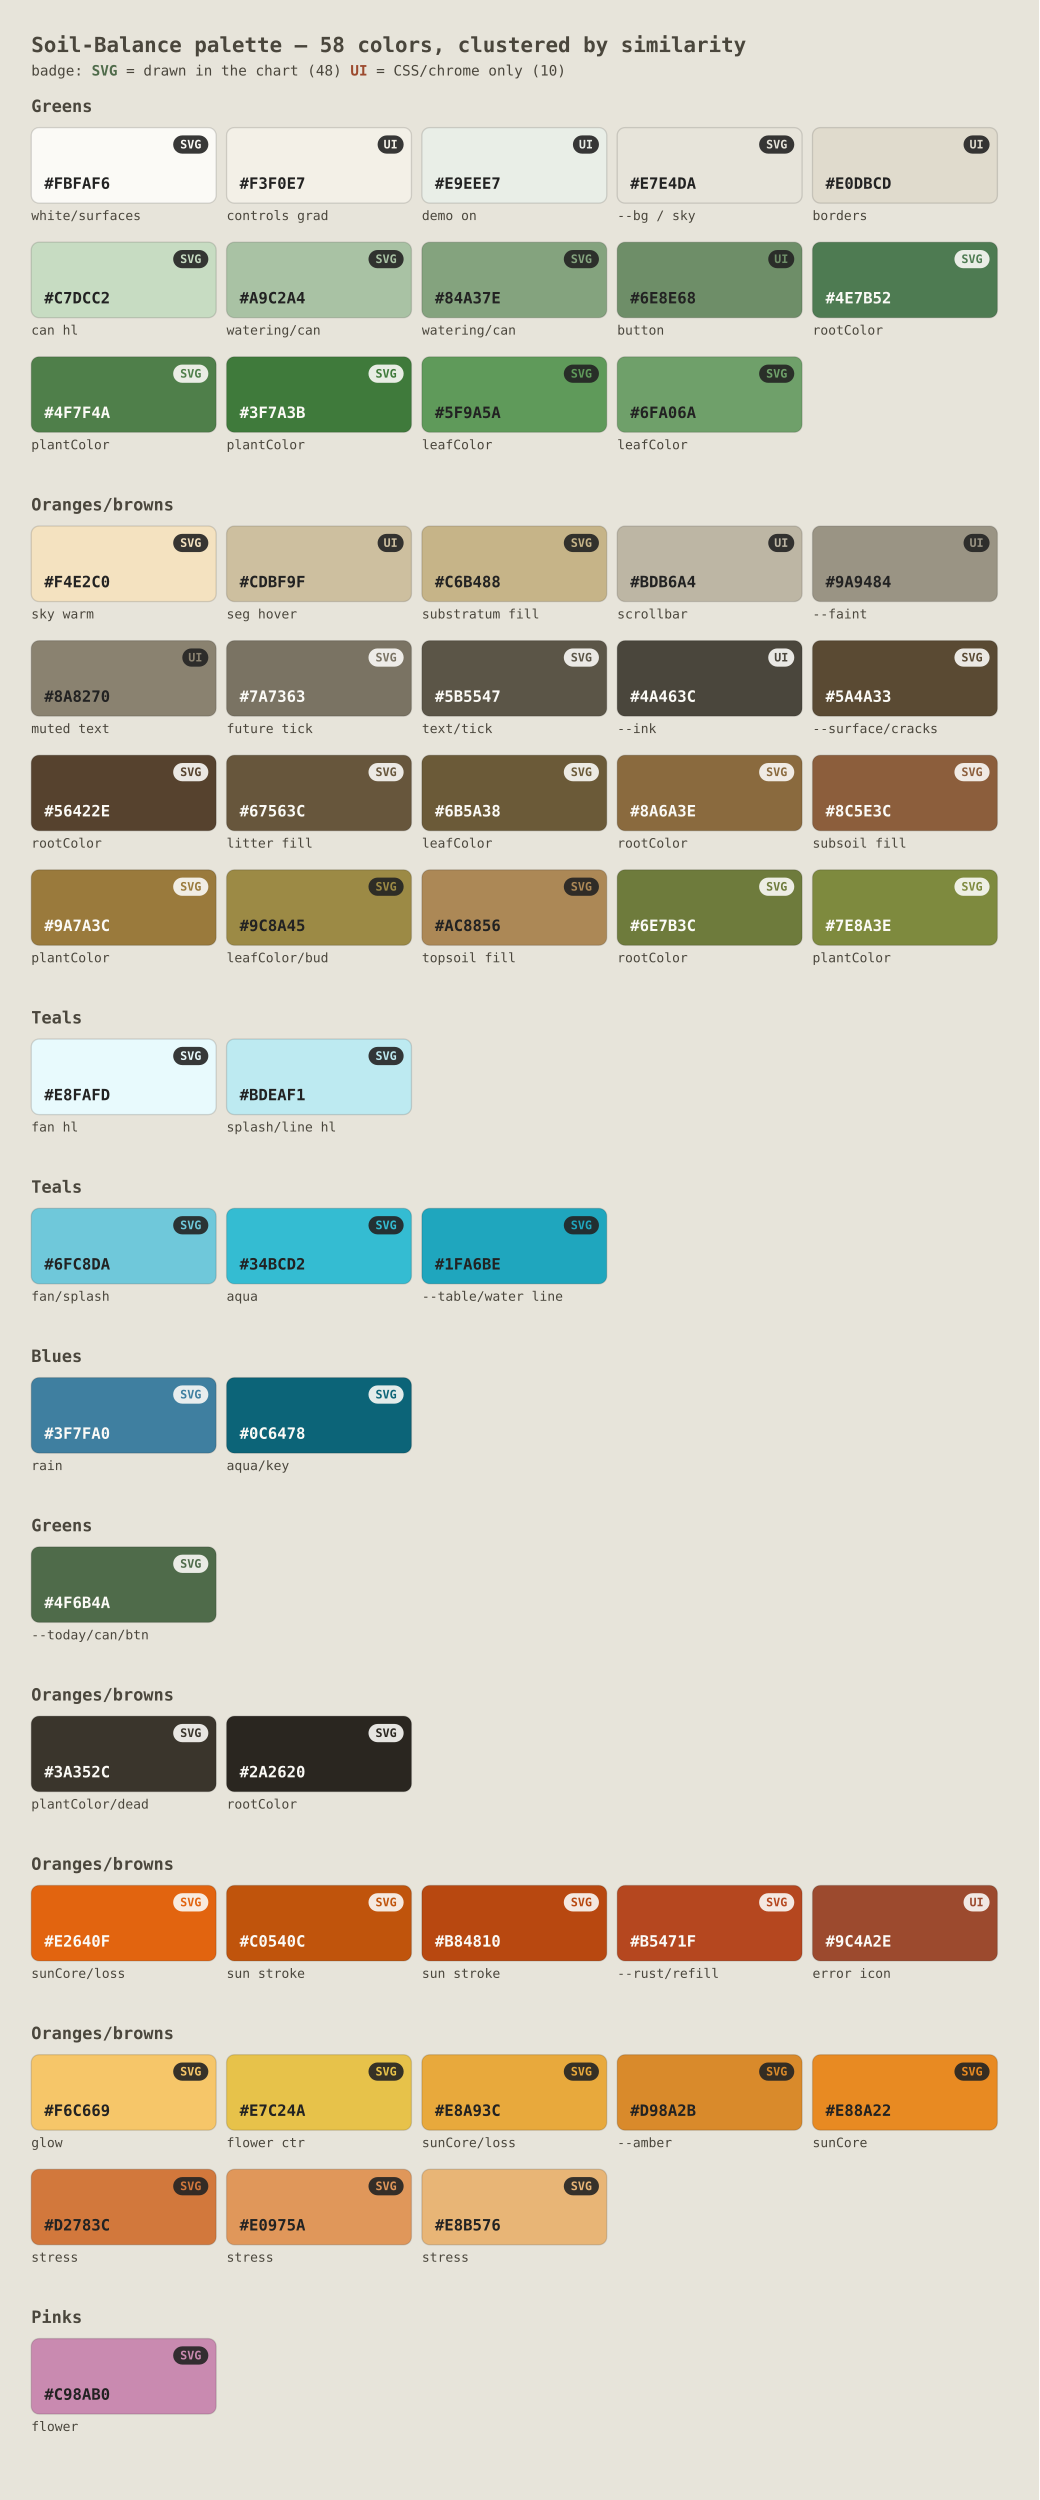
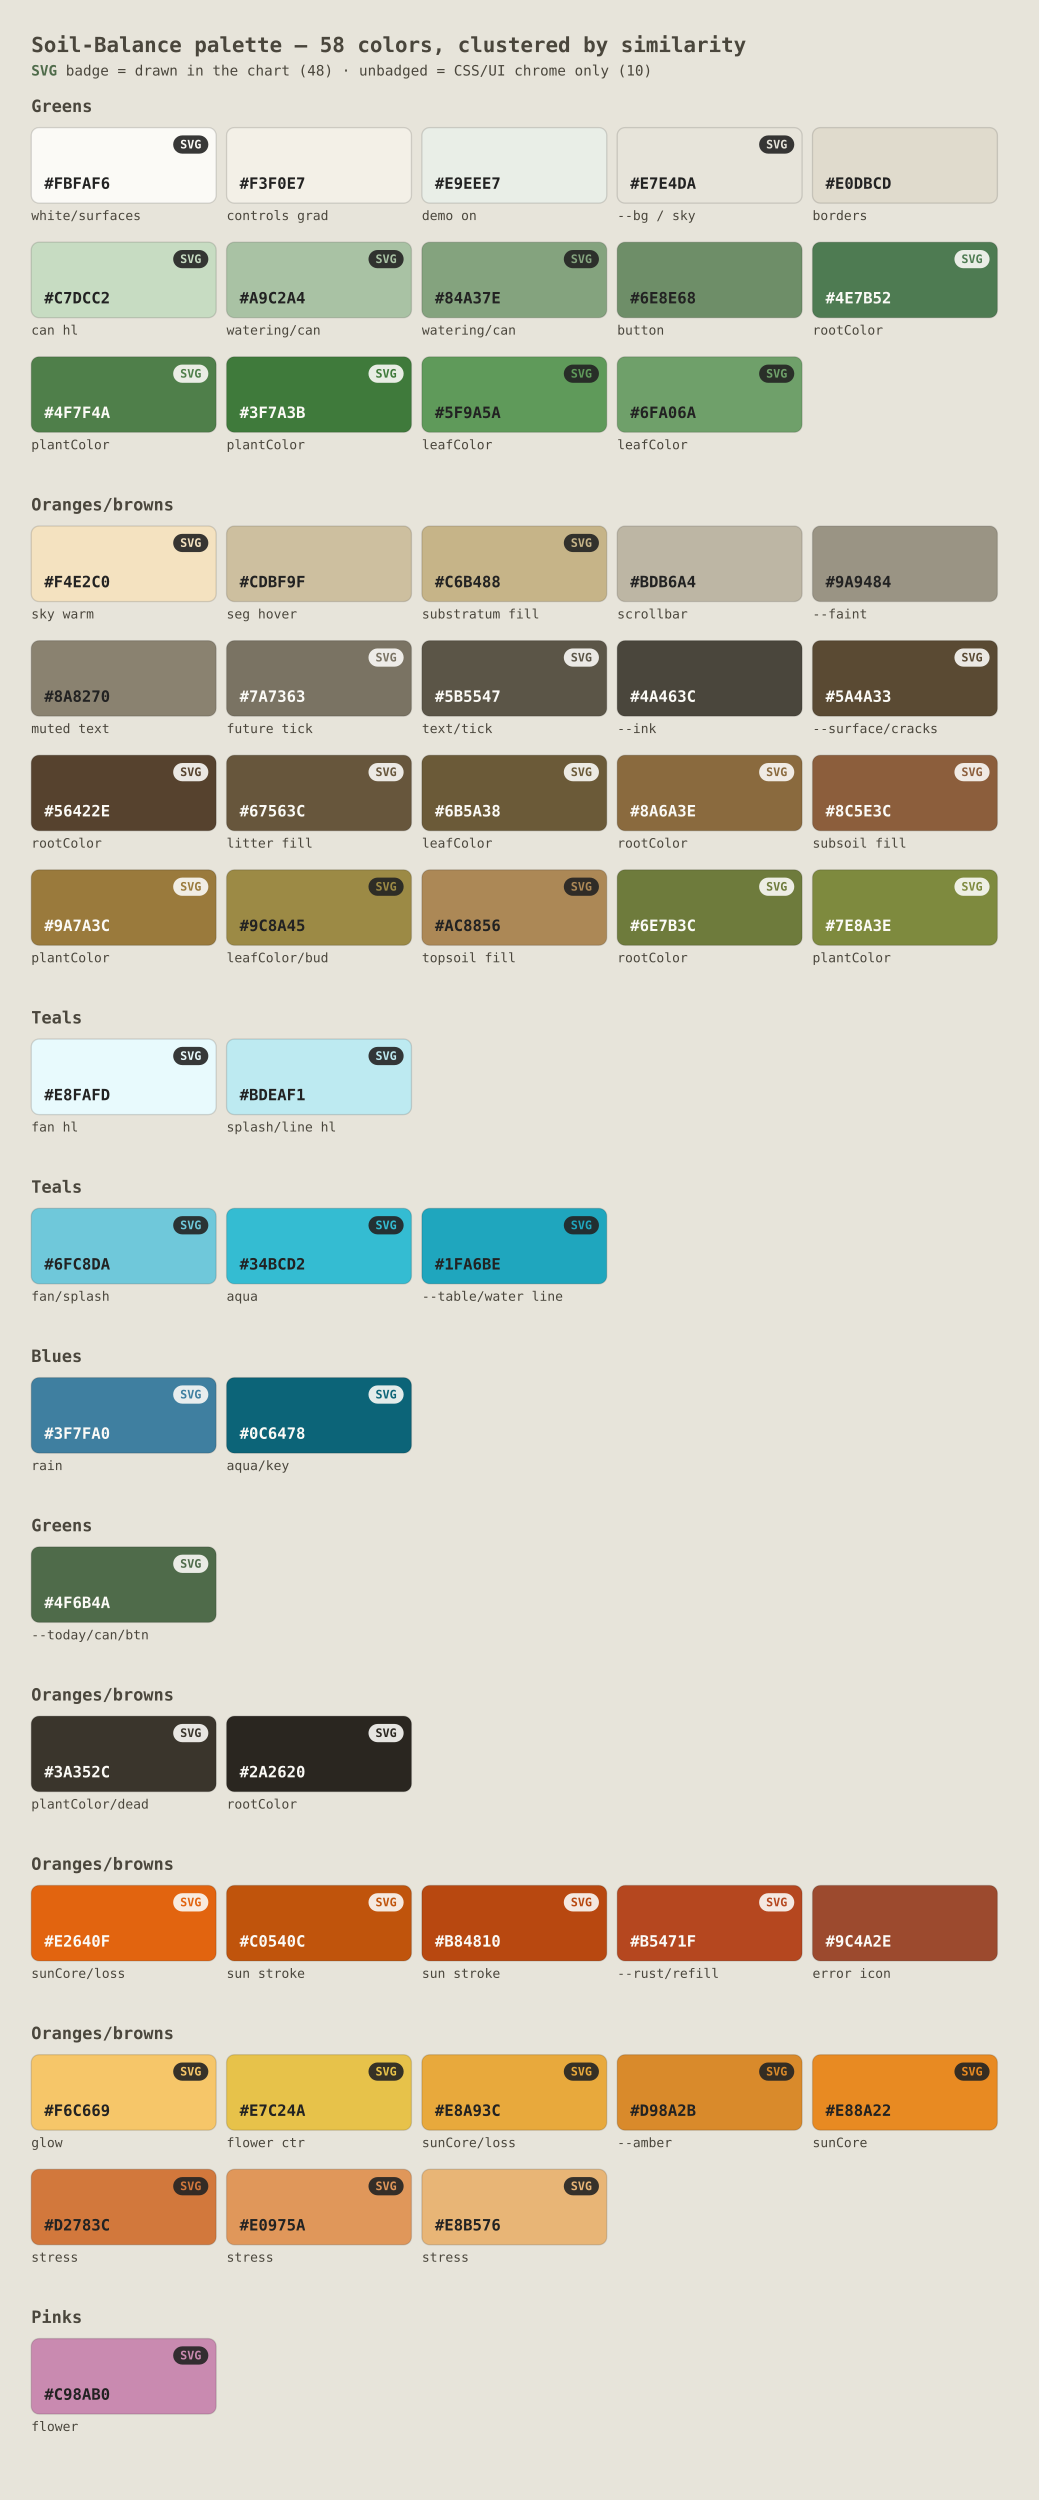
<svg xmlns="http://www.w3.org/2000/svg" width="798" height="1920" font-family="ui-monospace,Menlo,Consolas,monospace">
  <rect width="798" height="1920" fill="#E7E4DA" />
  <text x="24" y="40" font-size="16" font-weight="700" fill="#4A463C">Soil-Balance palette — 58 colors, clustered by similarity</text>
-   <text x="24" y="58" font-size="11" fill="#4A463C">badge:  <tspan font-weight="700" fill="#4F6B4A">SVG</tspan> = drawn in the chart (48)    <tspan font-weight="700" fill="#9C4A2E">UI</tspan> = CSS/chrome only (10)</text>
+   <text x="24" y="58" font-size="11" fill="#4A463C">
+     <tspan font-weight="700" fill="#4F6B4A">SVG</tspan> badge = drawn in the chart (48)    ·    unbadged = CSS/UI chrome only (10)</text>
  <text x="24" y="86" font-size="13" font-weight="700" fill="#4A463C">Greens</text>
  <rect x="24" y="98" width="142" height="58" rx="6" fill="#FBFAF6" stroke="#00000022" />
  <text x="34" y="145" font-size="12" font-weight="600" fill="#222">#FBFAF6</text>
  <rect x="133" y="104" width="27" height="14" rx="7" fill="#222" opacity="0.9" />
  <text x="146.5" y="114" text-anchor="middle" font-size="9" font-weight="700" fill="#FBFAF6">SVG</text>
  <text x="24" y="169" font-size="10" fill="#4A463C">white/surfaces</text>
  <rect x="174" y="98" width="142" height="58" rx="6" fill="#F3F0E7" stroke="#00000022" />
  <text x="184" y="145" font-size="12" font-weight="600" fill="#222">#F3F0E7</text>
-   <rect x="290" y="104" width="20" height="14" rx="7" fill="#222" opacity="0.9" />
-   <text x="300.0" y="114" text-anchor="middle" font-size="9" font-weight="700" fill="#F3F0E7">UI</text>
  <text x="174" y="169" font-size="10" fill="#4A463C">controls grad</text>
  <rect x="324" y="98" width="142" height="58" rx="6" fill="#E9EEE7" stroke="#00000022" />
  <text x="334" y="145" font-size="12" font-weight="600" fill="#222">#E9EEE7</text>
-   <rect x="440" y="104" width="20" height="14" rx="7" fill="#222" opacity="0.9" />
-   <text x="450.0" y="114" text-anchor="middle" font-size="9" font-weight="700" fill="#E9EEE7">UI</text>
  <text x="324" y="169" font-size="10" fill="#4A463C">demo on</text>
  <rect x="474" y="98" width="142" height="58" rx="6" fill="#E7E4DA" stroke="#00000022" />
  <text x="484" y="145" font-size="12" font-weight="600" fill="#222">#E7E4DA</text>
  <rect x="583" y="104" width="27" height="14" rx="7" fill="#222" opacity="0.9" />
  <text x="596.5" y="114" text-anchor="middle" font-size="9" font-weight="700" fill="#E7E4DA">SVG</text>
  <text x="474" y="169" font-size="10" fill="#4A463C">--bg / sky</text>
  <rect x="624" y="98" width="142" height="58" rx="6" fill="#E0DBCD" stroke="#00000022" />
  <text x="634" y="145" font-size="12" font-weight="600" fill="#222">#E0DBCD</text>
-   <rect x="740" y="104" width="20" height="14" rx="7" fill="#222" opacity="0.9" />
-   <text x="750.0" y="114" text-anchor="middle" font-size="9" font-weight="700" fill="#E0DBCD">UI</text>
  <text x="624" y="169" font-size="10" fill="#4A463C">borders</text>
  <rect x="24" y="186" width="142" height="58" rx="6" fill="#C7DCC2" stroke="#00000022" />
  <text x="34" y="233" font-size="12" font-weight="600" fill="#222">#C7DCC2</text>
  <rect x="133" y="192" width="27" height="14" rx="7" fill="#222" opacity="0.9" />
  <text x="146.5" y="202" text-anchor="middle" font-size="9" font-weight="700" fill="#C7DCC2">SVG</text>
  <text x="24" y="257" font-size="10" fill="#4A463C">can hl</text>
  <rect x="174" y="186" width="142" height="58" rx="6" fill="#A9C2A4" stroke="#00000022" />
  <text x="184" y="233" font-size="12" font-weight="600" fill="#222">#A9C2A4</text>
  <rect x="283" y="192" width="27" height="14" rx="7" fill="#222" opacity="0.9" />
  <text x="296.5" y="202" text-anchor="middle" font-size="9" font-weight="700" fill="#A9C2A4">SVG</text>
  <text x="174" y="257" font-size="10" fill="#4A463C">watering/can</text>
  <rect x="324" y="186" width="142" height="58" rx="6" fill="#84A37E" stroke="#00000022" />
  <text x="334" y="233" font-size="12" font-weight="600" fill="#222">#84A37E</text>
  <rect x="433" y="192" width="27" height="14" rx="7" fill="#222" opacity="0.9" />
  <text x="446.5" y="202" text-anchor="middle" font-size="9" font-weight="700" fill="#84A37E">SVG</text>
  <text x="324" y="257" font-size="10" fill="#4A463C">watering/can</text>
  <rect x="474" y="186" width="142" height="58" rx="6" fill="#6E8E68" stroke="#00000022" />
  <text x="484" y="233" font-size="12" font-weight="600" fill="#222">#6E8E68</text>
-   <rect x="590" y="192" width="20" height="14" rx="7" fill="#222" opacity="0.9" />
-   <text x="600.0" y="202" text-anchor="middle" font-size="9" font-weight="700" fill="#6E8E68">UI</text>
  <text x="474" y="257" font-size="10" fill="#4A463C">button</text>
  <rect x="624" y="186" width="142" height="58" rx="6" fill="#4E7B52" stroke="#00000022" />
  <text x="634" y="233" font-size="12" font-weight="600" fill="#FBFAF6">#4E7B52</text>
  <rect x="733" y="192" width="27" height="14" rx="7" fill="#FBFAF6" opacity="0.9" />
  <text x="746.5" y="202" text-anchor="middle" font-size="9" font-weight="700" fill="#4E7B52">SVG</text>
  <text x="624" y="257" font-size="10" fill="#4A463C">rootColor</text>
  <rect x="24" y="274" width="142" height="58" rx="6" fill="#4F7F4A" stroke="#00000022" />
  <text x="34" y="321" font-size="12" font-weight="600" fill="#FBFAF6">#4F7F4A</text>
  <rect x="133" y="280" width="27" height="14" rx="7" fill="#FBFAF6" opacity="0.9" />
  <text x="146.5" y="290" text-anchor="middle" font-size="9" font-weight="700" fill="#4F7F4A">SVG</text>
  <text x="24" y="345" font-size="10" fill="#4A463C">plantColor</text>
  <rect x="174" y="274" width="142" height="58" rx="6" fill="#3F7A3B" stroke="#00000022" />
  <text x="184" y="321" font-size="12" font-weight="600" fill="#FBFAF6">#3F7A3B</text>
  <rect x="283" y="280" width="27" height="14" rx="7" fill="#FBFAF6" opacity="0.9" />
  <text x="296.5" y="290" text-anchor="middle" font-size="9" font-weight="700" fill="#3F7A3B">SVG</text>
  <text x="174" y="345" font-size="10" fill="#4A463C">plantColor</text>
  <rect x="324" y="274" width="142" height="58" rx="6" fill="#5F9A5A" stroke="#00000022" />
  <text x="334" y="321" font-size="12" font-weight="600" fill="#222">#5F9A5A</text>
  <rect x="433" y="280" width="27" height="14" rx="7" fill="#222" opacity="0.9" />
  <text x="446.5" y="290" text-anchor="middle" font-size="9" font-weight="700" fill="#5F9A5A">SVG</text>
  <text x="324" y="345" font-size="10" fill="#4A463C">leafColor</text>
  <rect x="474" y="274" width="142" height="58" rx="6" fill="#6FA06A" stroke="#00000022" />
  <text x="484" y="321" font-size="12" font-weight="600" fill="#222">#6FA06A</text>
  <rect x="583" y="280" width="27" height="14" rx="7" fill="#222" opacity="0.9" />
  <text x="596.5" y="290" text-anchor="middle" font-size="9" font-weight="700" fill="#6FA06A">SVG</text>
  <text x="474" y="345" font-size="10" fill="#4A463C">leafColor</text>
  <text x="24" y="392" font-size="13" font-weight="700" fill="#4A463C">Oranges/browns</text>
  <rect x="24" y="404" width="142" height="58" rx="6" fill="#F4E2C0" stroke="#00000022" />
  <text x="34" y="451" font-size="12" font-weight="600" fill="#222">#F4E2C0</text>
  <rect x="133" y="410" width="27" height="14" rx="7" fill="#222" opacity="0.9" />
  <text x="146.5" y="420" text-anchor="middle" font-size="9" font-weight="700" fill="#F4E2C0">SVG</text>
  <text x="24" y="475" font-size="10" fill="#4A463C">sky warm</text>
  <rect x="174" y="404" width="142" height="58" rx="6" fill="#CDBF9F" stroke="#00000022" />
  <text x="184" y="451" font-size="12" font-weight="600" fill="#222">#CDBF9F</text>
-   <rect x="290" y="410" width="20" height="14" rx="7" fill="#222" opacity="0.9" />
-   <text x="300.0" y="420" text-anchor="middle" font-size="9" font-weight="700" fill="#CDBF9F">UI</text>
  <text x="174" y="475" font-size="10" fill="#4A463C">seg hover</text>
  <rect x="324" y="404" width="142" height="58" rx="6" fill="#C6B488" stroke="#00000022" />
  <text x="334" y="451" font-size="12" font-weight="600" fill="#222">#C6B488</text>
  <rect x="433" y="410" width="27" height="14" rx="7" fill="#222" opacity="0.9" />
  <text x="446.5" y="420" text-anchor="middle" font-size="9" font-weight="700" fill="#C6B488">SVG</text>
  <text x="324" y="475" font-size="10" fill="#4A463C">substratum fill</text>
  <rect x="474" y="404" width="142" height="58" rx="6" fill="#BDB6A4" stroke="#00000022" />
  <text x="484" y="451" font-size="12" font-weight="600" fill="#222">#BDB6A4</text>
-   <rect x="590" y="410" width="20" height="14" rx="7" fill="#222" opacity="0.9" />
-   <text x="600.0" y="420" text-anchor="middle" font-size="9" font-weight="700" fill="#BDB6A4">UI</text>
  <text x="474" y="475" font-size="10" fill="#4A463C">scrollbar</text>
  <rect x="624" y="404" width="142" height="58" rx="6" fill="#9A9484" stroke="#00000022" />
  <text x="634" y="451" font-size="12" font-weight="600" fill="#222">#9A9484</text>
-   <rect x="740" y="410" width="20" height="14" rx="7" fill="#222" opacity="0.9" />
-   <text x="750.0" y="420" text-anchor="middle" font-size="9" font-weight="700" fill="#9A9484">UI</text>
  <text x="624" y="475" font-size="10" fill="#4A463C">--faint</text>
  <rect x="24" y="492" width="142" height="58" rx="6" fill="#8A8270" stroke="#00000022" />
  <text x="34" y="539" font-size="12" font-weight="600" fill="#222">#8A8270</text>
-   <rect x="140" y="498" width="20" height="14" rx="7" fill="#222" opacity="0.9" />
-   <text x="150.0" y="508" text-anchor="middle" font-size="9" font-weight="700" fill="#8A8270">UI</text>
  <text x="24" y="563" font-size="10" fill="#4A463C">muted text</text>
  <rect x="174" y="492" width="142" height="58" rx="6" fill="#7A7363" stroke="#00000022" />
  <text x="184" y="539" font-size="12" font-weight="600" fill="#FBFAF6">#7A7363</text>
  <rect x="283" y="498" width="27" height="14" rx="7" fill="#FBFAF6" opacity="0.9" />
  <text x="296.5" y="508" text-anchor="middle" font-size="9" font-weight="700" fill="#7A7363">SVG</text>
  <text x="174" y="563" font-size="10" fill="#4A463C">future tick</text>
  <rect x="324" y="492" width="142" height="58" rx="6" fill="#5B5547" stroke="#00000022" />
  <text x="334" y="539" font-size="12" font-weight="600" fill="#FBFAF6">#5B5547</text>
  <rect x="433" y="498" width="27" height="14" rx="7" fill="#FBFAF6" opacity="0.9" />
  <text x="446.5" y="508" text-anchor="middle" font-size="9" font-weight="700" fill="#5B5547">SVG</text>
  <text x="324" y="563" font-size="10" fill="#4A463C">text/tick</text>
  <rect x="474" y="492" width="142" height="58" rx="6" fill="#4A463C" stroke="#00000022" />
  <text x="484" y="539" font-size="12" font-weight="600" fill="#FBFAF6">#4A463C</text>
-   <rect x="590" y="498" width="20" height="14" rx="7" fill="#FBFAF6" opacity="0.9" />
-   <text x="600.0" y="508" text-anchor="middle" font-size="9" font-weight="700" fill="#4A463C">UI</text>
  <text x="474" y="563" font-size="10" fill="#4A463C">--ink</text>
  <rect x="624" y="492" width="142" height="58" rx="6" fill="#5A4A33" stroke="#00000022" />
  <text x="634" y="539" font-size="12" font-weight="600" fill="#FBFAF6">#5A4A33</text>
  <rect x="733" y="498" width="27" height="14" rx="7" fill="#FBFAF6" opacity="0.9" />
  <text x="746.5" y="508" text-anchor="middle" font-size="9" font-weight="700" fill="#5A4A33">SVG</text>
  <text x="624" y="563" font-size="10" fill="#4A463C">--surface/cracks</text>
  <rect x="24" y="580" width="142" height="58" rx="6" fill="#56422E" stroke="#00000022" />
  <text x="34" y="627" font-size="12" font-weight="600" fill="#FBFAF6">#56422E</text>
  <rect x="133" y="586" width="27" height="14" rx="7" fill="#FBFAF6" opacity="0.9" />
  <text x="146.5" y="596" text-anchor="middle" font-size="9" font-weight="700" fill="#56422E">SVG</text>
  <text x="24" y="651" font-size="10" fill="#4A463C">rootColor</text>
  <rect x="174" y="580" width="142" height="58" rx="6" fill="#67563C" stroke="#00000022" />
  <text x="184" y="627" font-size="12" font-weight="600" fill="#FBFAF6">#67563C</text>
  <rect x="283" y="586" width="27" height="14" rx="7" fill="#FBFAF6" opacity="0.9" />
  <text x="296.5" y="596" text-anchor="middle" font-size="9" font-weight="700" fill="#67563C">SVG</text>
  <text x="174" y="651" font-size="10" fill="#4A463C">litter fill</text>
  <rect x="324" y="580" width="142" height="58" rx="6" fill="#6B5A38" stroke="#00000022" />
  <text x="334" y="627" font-size="12" font-weight="600" fill="#FBFAF6">#6B5A38</text>
  <rect x="433" y="586" width="27" height="14" rx="7" fill="#FBFAF6" opacity="0.9" />
  <text x="446.5" y="596" text-anchor="middle" font-size="9" font-weight="700" fill="#6B5A38">SVG</text>
  <text x="324" y="651" font-size="10" fill="#4A463C">leafColor</text>
  <rect x="474" y="580" width="142" height="58" rx="6" fill="#8A6A3E" stroke="#00000022" />
  <text x="484" y="627" font-size="12" font-weight="600" fill="#FBFAF6">#8A6A3E</text>
  <rect x="583" y="586" width="27" height="14" rx="7" fill="#FBFAF6" opacity="0.9" />
  <text x="596.5" y="596" text-anchor="middle" font-size="9" font-weight="700" fill="#8A6A3E">SVG</text>
  <text x="474" y="651" font-size="10" fill="#4A463C">rootColor</text>
  <rect x="624" y="580" width="142" height="58" rx="6" fill="#8C5E3C" stroke="#00000022" />
  <text x="634" y="627" font-size="12" font-weight="600" fill="#FBFAF6">#8C5E3C</text>
  <rect x="733" y="586" width="27" height="14" rx="7" fill="#FBFAF6" opacity="0.9" />
  <text x="746.5" y="596" text-anchor="middle" font-size="9" font-weight="700" fill="#8C5E3C">SVG</text>
  <text x="624" y="651" font-size="10" fill="#4A463C">subsoil fill</text>
  <rect x="24" y="668" width="142" height="58" rx="6" fill="#9A7A3C" stroke="#00000022" />
  <text x="34" y="715" font-size="12" font-weight="600" fill="#FBFAF6">#9A7A3C</text>
  <rect x="133" y="674" width="27" height="14" rx="7" fill="#FBFAF6" opacity="0.9" />
  <text x="146.5" y="684" text-anchor="middle" font-size="9" font-weight="700" fill="#9A7A3C">SVG</text>
  <text x="24" y="739" font-size="10" fill="#4A463C">plantColor</text>
  <rect x="174" y="668" width="142" height="58" rx="6" fill="#9C8A45" stroke="#00000022" />
  <text x="184" y="715" font-size="12" font-weight="600" fill="#222">#9C8A45</text>
  <rect x="283" y="674" width="27" height="14" rx="7" fill="#222" opacity="0.9" />
  <text x="296.5" y="684" text-anchor="middle" font-size="9" font-weight="700" fill="#9C8A45">SVG</text>
  <text x="174" y="739" font-size="10" fill="#4A463C">leafColor/bud</text>
  <rect x="324" y="668" width="142" height="58" rx="6" fill="#AC8856" stroke="#00000022" />
  <text x="334" y="715" font-size="12" font-weight="600" fill="#222">#AC8856</text>
  <rect x="433" y="674" width="27" height="14" rx="7" fill="#222" opacity="0.9" />
  <text x="446.5" y="684" text-anchor="middle" font-size="9" font-weight="700" fill="#AC8856">SVG</text>
  <text x="324" y="739" font-size="10" fill="#4A463C">topsoil fill</text>
  <rect x="474" y="668" width="142" height="58" rx="6" fill="#6E7B3C" stroke="#00000022" />
  <text x="484" y="715" font-size="12" font-weight="600" fill="#FBFAF6">#6E7B3C</text>
  <rect x="583" y="674" width="27" height="14" rx="7" fill="#FBFAF6" opacity="0.9" />
  <text x="596.5" y="684" text-anchor="middle" font-size="9" font-weight="700" fill="#6E7B3C">SVG</text>
  <text x="474" y="739" font-size="10" fill="#4A463C">rootColor</text>
  <rect x="624" y="668" width="142" height="58" rx="6" fill="#7E8A3E" stroke="#00000022" />
  <text x="634" y="715" font-size="12" font-weight="600" fill="#FBFAF6">#7E8A3E</text>
  <rect x="733" y="674" width="27" height="14" rx="7" fill="#FBFAF6" opacity="0.9" />
  <text x="746.5" y="684" text-anchor="middle" font-size="9" font-weight="700" fill="#7E8A3E">SVG</text>
  <text x="624" y="739" font-size="10" fill="#4A463C">plantColor</text>
  <text x="24" y="786" font-size="13" font-weight="700" fill="#4A463C">Teals</text>
  <rect x="24" y="798" width="142" height="58" rx="6" fill="#E8FAFD" stroke="#00000022" />
  <text x="34" y="845" font-size="12" font-weight="600" fill="#222">#E8FAFD</text>
  <rect x="133" y="804" width="27" height="14" rx="7" fill="#222" opacity="0.9" />
  <text x="146.5" y="814" text-anchor="middle" font-size="9" font-weight="700" fill="#E8FAFD">SVG</text>
  <text x="24" y="869" font-size="10" fill="#4A463C">fan hl</text>
  <rect x="174" y="798" width="142" height="58" rx="6" fill="#BDEAF1" stroke="#00000022" />
  <text x="184" y="845" font-size="12" font-weight="600" fill="#222">#BDEAF1</text>
  <rect x="283" y="804" width="27" height="14" rx="7" fill="#222" opacity="0.9" />
  <text x="296.5" y="814" text-anchor="middle" font-size="9" font-weight="700" fill="#BDEAF1">SVG</text>
  <text x="174" y="869" font-size="10" fill="#4A463C">splash/line hl</text>
  <text x="24" y="916" font-size="13" font-weight="700" fill="#4A463C">Teals</text>
  <rect x="24" y="928" width="142" height="58" rx="6" fill="#6FC8DA" stroke="#00000022" />
  <text x="34" y="975" font-size="12" font-weight="600" fill="#222">#6FC8DA</text>
  <rect x="133" y="934" width="27" height="14" rx="7" fill="#222" opacity="0.9" />
  <text x="146.5" y="944" text-anchor="middle" font-size="9" font-weight="700" fill="#6FC8DA">SVG</text>
  <text x="24" y="999" font-size="10" fill="#4A463C">fan/splash</text>
  <rect x="174" y="928" width="142" height="58" rx="6" fill="#34BCD2" stroke="#00000022" />
  <text x="184" y="975" font-size="12" font-weight="600" fill="#222">#34BCD2</text>
  <rect x="283" y="934" width="27" height="14" rx="7" fill="#222" opacity="0.9" />
  <text x="296.5" y="944" text-anchor="middle" font-size="9" font-weight="700" fill="#34BCD2">SVG</text>
  <text x="174" y="999" font-size="10" fill="#4A463C">aqua</text>
  <rect x="324" y="928" width="142" height="58" rx="6" fill="#1FA6BE" stroke="#00000022" />
  <text x="334" y="975" font-size="12" font-weight="600" fill="#222">#1FA6BE</text>
  <rect x="433" y="934" width="27" height="14" rx="7" fill="#222" opacity="0.9" />
  <text x="446.5" y="944" text-anchor="middle" font-size="9" font-weight="700" fill="#1FA6BE">SVG</text>
  <text x="324" y="999" font-size="10" fill="#4A463C">--table/water line</text>
  <text x="24" y="1046" font-size="13" font-weight="700" fill="#4A463C">Blues</text>
  <rect x="24" y="1058" width="142" height="58" rx="6" fill="#3F7FA0" stroke="#00000022" />
  <text x="34" y="1105" font-size="12" font-weight="600" fill="#FBFAF6">#3F7FA0</text>
  <rect x="133" y="1064" width="27" height="14" rx="7" fill="#FBFAF6" opacity="0.9" />
  <text x="146.5" y="1074" text-anchor="middle" font-size="9" font-weight="700" fill="#3F7FA0">SVG</text>
  <text x="24" y="1129" font-size="10" fill="#4A463C">rain</text>
  <rect x="174" y="1058" width="142" height="58" rx="6" fill="#0C6478" stroke="#00000022" />
  <text x="184" y="1105" font-size="12" font-weight="600" fill="#FBFAF6">#0C6478</text>
  <rect x="283" y="1064" width="27" height="14" rx="7" fill="#FBFAF6" opacity="0.9" />
  <text x="296.5" y="1074" text-anchor="middle" font-size="9" font-weight="700" fill="#0C6478">SVG</text>
  <text x="174" y="1129" font-size="10" fill="#4A463C">aqua/key</text>
  <text x="24" y="1176" font-size="13" font-weight="700" fill="#4A463C">Greens</text>
  <rect x="24" y="1188" width="142" height="58" rx="6" fill="#4F6B4A" stroke="#00000022" />
  <text x="34" y="1235" font-size="12" font-weight="600" fill="#FBFAF6">#4F6B4A</text>
  <rect x="133" y="1194" width="27" height="14" rx="7" fill="#FBFAF6" opacity="0.9" />
  <text x="146.5" y="1204" text-anchor="middle" font-size="9" font-weight="700" fill="#4F6B4A">SVG</text>
  <text x="24" y="1259" font-size="10" fill="#4A463C">--today/can/btn</text>
  <text x="24" y="1306" font-size="13" font-weight="700" fill="#4A463C">Oranges/browns</text>
  <rect x="24" y="1318" width="142" height="58" rx="6" fill="#3A352C" stroke="#00000022" />
  <text x="34" y="1365" font-size="12" font-weight="600" fill="#FBFAF6">#3A352C</text>
  <rect x="133" y="1324" width="27" height="14" rx="7" fill="#FBFAF6" opacity="0.9" />
  <text x="146.5" y="1334" text-anchor="middle" font-size="9" font-weight="700" fill="#3A352C">SVG</text>
  <text x="24" y="1389" font-size="10" fill="#4A463C">plantColor/dead</text>
  <rect x="174" y="1318" width="142" height="58" rx="6" fill="#2A2620" stroke="#00000022" />
  <text x="184" y="1365" font-size="12" font-weight="600" fill="#FBFAF6">#2A2620</text>
  <rect x="283" y="1324" width="27" height="14" rx="7" fill="#FBFAF6" opacity="0.9" />
  <text x="296.5" y="1334" text-anchor="middle" font-size="9" font-weight="700" fill="#2A2620">SVG</text>
  <text x="174" y="1389" font-size="10" fill="#4A463C">rootColor</text>
  <text x="24" y="1436" font-size="13" font-weight="700" fill="#4A463C">Oranges/browns</text>
  <rect x="24" y="1448" width="142" height="58" rx="6" fill="#E2640F" stroke="#00000022" />
  <text x="34" y="1495" font-size="12" font-weight="600" fill="#FBFAF6">#E2640F</text>
  <rect x="133" y="1454" width="27" height="14" rx="7" fill="#FBFAF6" opacity="0.9" />
  <text x="146.5" y="1464" text-anchor="middle" font-size="9" font-weight="700" fill="#E2640F">SVG</text>
  <text x="24" y="1519" font-size="10" fill="#4A463C">sunCore/loss</text>
  <rect x="174" y="1448" width="142" height="58" rx="6" fill="#C0540C" stroke="#00000022" />
  <text x="184" y="1495" font-size="12" font-weight="600" fill="#FBFAF6">#C0540C</text>
  <rect x="283" y="1454" width="27" height="14" rx="7" fill="#FBFAF6" opacity="0.9" />
  <text x="296.5" y="1464" text-anchor="middle" font-size="9" font-weight="700" fill="#C0540C">SVG</text>
  <text x="174" y="1519" font-size="10" fill="#4A463C">sun stroke</text>
  <rect x="324" y="1448" width="142" height="58" rx="6" fill="#B84810" stroke="#00000022" />
  <text x="334" y="1495" font-size="12" font-weight="600" fill="#FBFAF6">#B84810</text>
  <rect x="433" y="1454" width="27" height="14" rx="7" fill="#FBFAF6" opacity="0.9" />
  <text x="446.5" y="1464" text-anchor="middle" font-size="9" font-weight="700" fill="#B84810">SVG</text>
  <text x="324" y="1519" font-size="10" fill="#4A463C">sun stroke</text>
  <rect x="474" y="1448" width="142" height="58" rx="6" fill="#B5471F" stroke="#00000022" />
  <text x="484" y="1495" font-size="12" font-weight="600" fill="#FBFAF6">#B5471F</text>
  <rect x="583" y="1454" width="27" height="14" rx="7" fill="#FBFAF6" opacity="0.9" />
  <text x="596.5" y="1464" text-anchor="middle" font-size="9" font-weight="700" fill="#B5471F">SVG</text>
  <text x="474" y="1519" font-size="10" fill="#4A463C">--rust/refill</text>
  <rect x="624" y="1448" width="142" height="58" rx="6" fill="#9C4A2E" stroke="#00000022" />
  <text x="634" y="1495" font-size="12" font-weight="600" fill="#FBFAF6">#9C4A2E</text>
-   <rect x="740" y="1454" width="20" height="14" rx="7" fill="#FBFAF6" opacity="0.9" />
-   <text x="750.0" y="1464" text-anchor="middle" font-size="9" font-weight="700" fill="#9C4A2E">UI</text>
  <text x="624" y="1519" font-size="10" fill="#4A463C">error icon</text>
  <text x="24" y="1566" font-size="13" font-weight="700" fill="#4A463C">Oranges/browns</text>
  <rect x="24" y="1578" width="142" height="58" rx="6" fill="#F6C669" stroke="#00000022" />
  <text x="34" y="1625" font-size="12" font-weight="600" fill="#222">#F6C669</text>
  <rect x="133" y="1584" width="27" height="14" rx="7" fill="#222" opacity="0.9" />
  <text x="146.5" y="1594" text-anchor="middle" font-size="9" font-weight="700" fill="#F6C669">SVG</text>
  <text x="24" y="1649" font-size="10" fill="#4A463C">glow</text>
  <rect x="174" y="1578" width="142" height="58" rx="6" fill="#E7C24A" stroke="#00000022" />
  <text x="184" y="1625" font-size="12" font-weight="600" fill="#222">#E7C24A</text>
  <rect x="283" y="1584" width="27" height="14" rx="7" fill="#222" opacity="0.9" />
  <text x="296.5" y="1594" text-anchor="middle" font-size="9" font-weight="700" fill="#E7C24A">SVG</text>
  <text x="174" y="1649" font-size="10" fill="#4A463C">flower ctr</text>
  <rect x="324" y="1578" width="142" height="58" rx="6" fill="#E8A93C" stroke="#00000022" />
  <text x="334" y="1625" font-size="12" font-weight="600" fill="#222">#E8A93C</text>
  <rect x="433" y="1584" width="27" height="14" rx="7" fill="#222" opacity="0.9" />
  <text x="446.5" y="1594" text-anchor="middle" font-size="9" font-weight="700" fill="#E8A93C">SVG</text>
  <text x="324" y="1649" font-size="10" fill="#4A463C">sunCore/loss</text>
  <rect x="474" y="1578" width="142" height="58" rx="6" fill="#D98A2B" stroke="#00000022" />
  <text x="484" y="1625" font-size="12" font-weight="600" fill="#222">#D98A2B</text>
  <rect x="583" y="1584" width="27" height="14" rx="7" fill="#222" opacity="0.9" />
  <text x="596.5" y="1594" text-anchor="middle" font-size="9" font-weight="700" fill="#D98A2B">SVG</text>
  <text x="474" y="1649" font-size="10" fill="#4A463C">--amber</text>
  <rect x="624" y="1578" width="142" height="58" rx="6" fill="#E88A22" stroke="#00000022" />
  <text x="634" y="1625" font-size="12" font-weight="600" fill="#222">#E88A22</text>
  <rect x="733" y="1584" width="27" height="14" rx="7" fill="#222" opacity="0.9" />
  <text x="746.5" y="1594" text-anchor="middle" font-size="9" font-weight="700" fill="#E88A22">SVG</text>
  <text x="624" y="1649" font-size="10" fill="#4A463C">sunCore</text>
  <rect x="24" y="1666" width="142" height="58" rx="6" fill="#D2783C" stroke="#00000022" />
  <text x="34" y="1713" font-size="12" font-weight="600" fill="#222">#D2783C</text>
  <rect x="133" y="1672" width="27" height="14" rx="7" fill="#222" opacity="0.9" />
  <text x="146.5" y="1682" text-anchor="middle" font-size="9" font-weight="700" fill="#D2783C">SVG</text>
  <text x="24" y="1737" font-size="10" fill="#4A463C">stress</text>
  <rect x="174" y="1666" width="142" height="58" rx="6" fill="#E0975A" stroke="#00000022" />
  <text x="184" y="1713" font-size="12" font-weight="600" fill="#222">#E0975A</text>
  <rect x="283" y="1672" width="27" height="14" rx="7" fill="#222" opacity="0.9" />
  <text x="296.5" y="1682" text-anchor="middle" font-size="9" font-weight="700" fill="#E0975A">SVG</text>
  <text x="174" y="1737" font-size="10" fill="#4A463C">stress</text>
  <rect x="324" y="1666" width="142" height="58" rx="6" fill="#E8B576" stroke="#00000022" />
  <text x="334" y="1713" font-size="12" font-weight="600" fill="#222">#E8B576</text>
  <rect x="433" y="1672" width="27" height="14" rx="7" fill="#222" opacity="0.9" />
  <text x="446.5" y="1682" text-anchor="middle" font-size="9" font-weight="700" fill="#E8B576">SVG</text>
  <text x="324" y="1737" font-size="10" fill="#4A463C">stress</text>
  <text x="24" y="1784" font-size="13" font-weight="700" fill="#4A463C">Pinks</text>
  <rect x="24" y="1796" width="142" height="58" rx="6" fill="#C98AB0" stroke="#00000022" />
  <text x="34" y="1843" font-size="12" font-weight="600" fill="#222">#C98AB0</text>
  <rect x="133" y="1802" width="27" height="14" rx="7" fill="#222" opacity="0.9" />
  <text x="146.5" y="1812" text-anchor="middle" font-size="9" font-weight="700" fill="#C98AB0">SVG</text>
  <text x="24" y="1867" font-size="10" fill="#4A463C">flower</text>
</svg>
